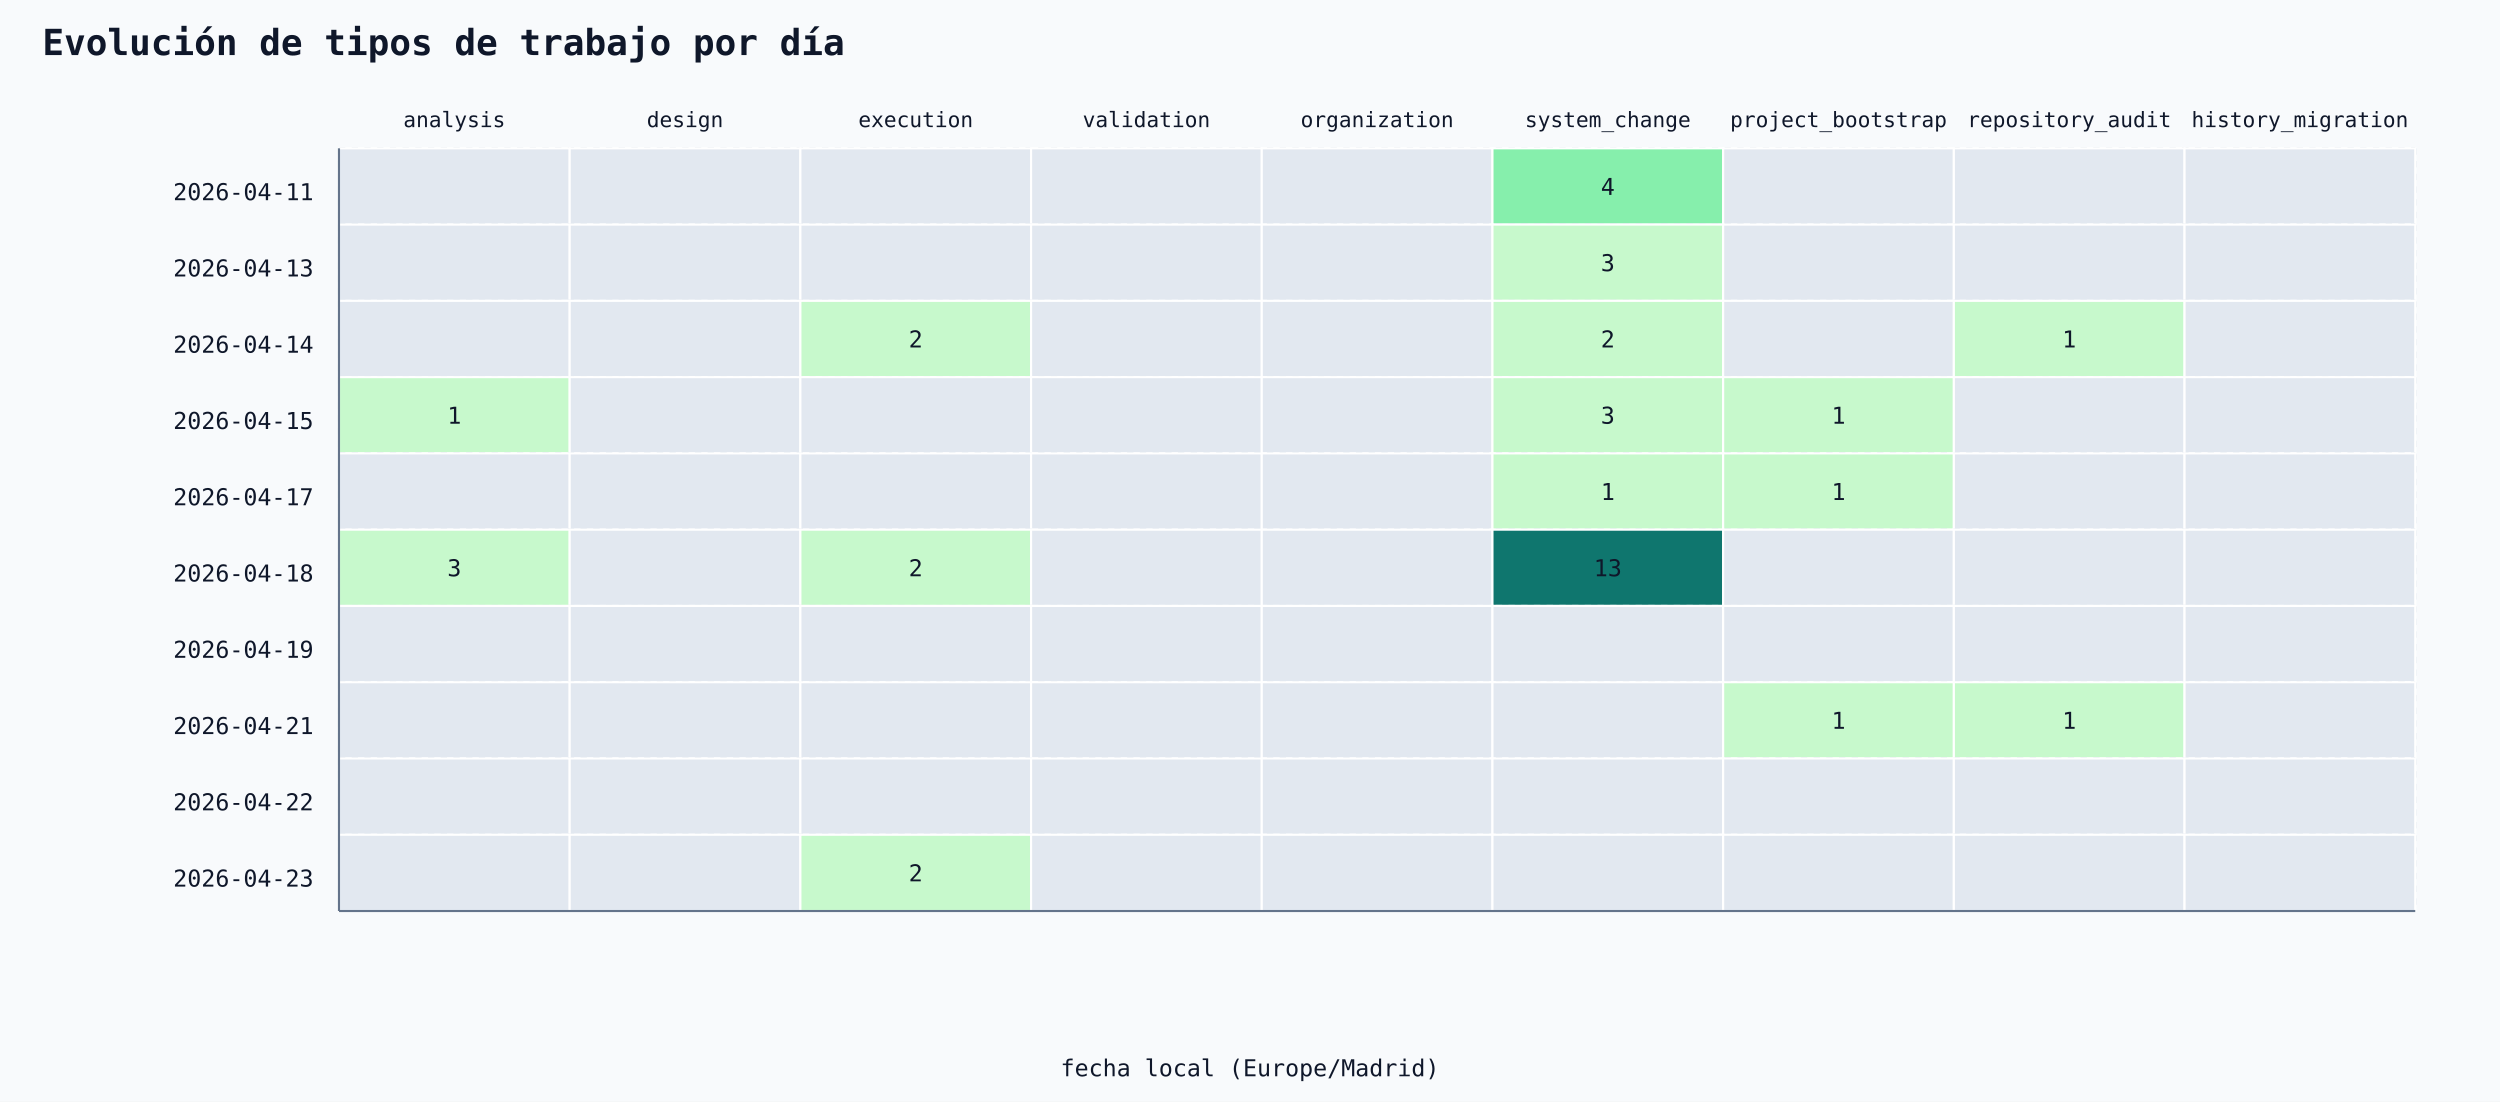
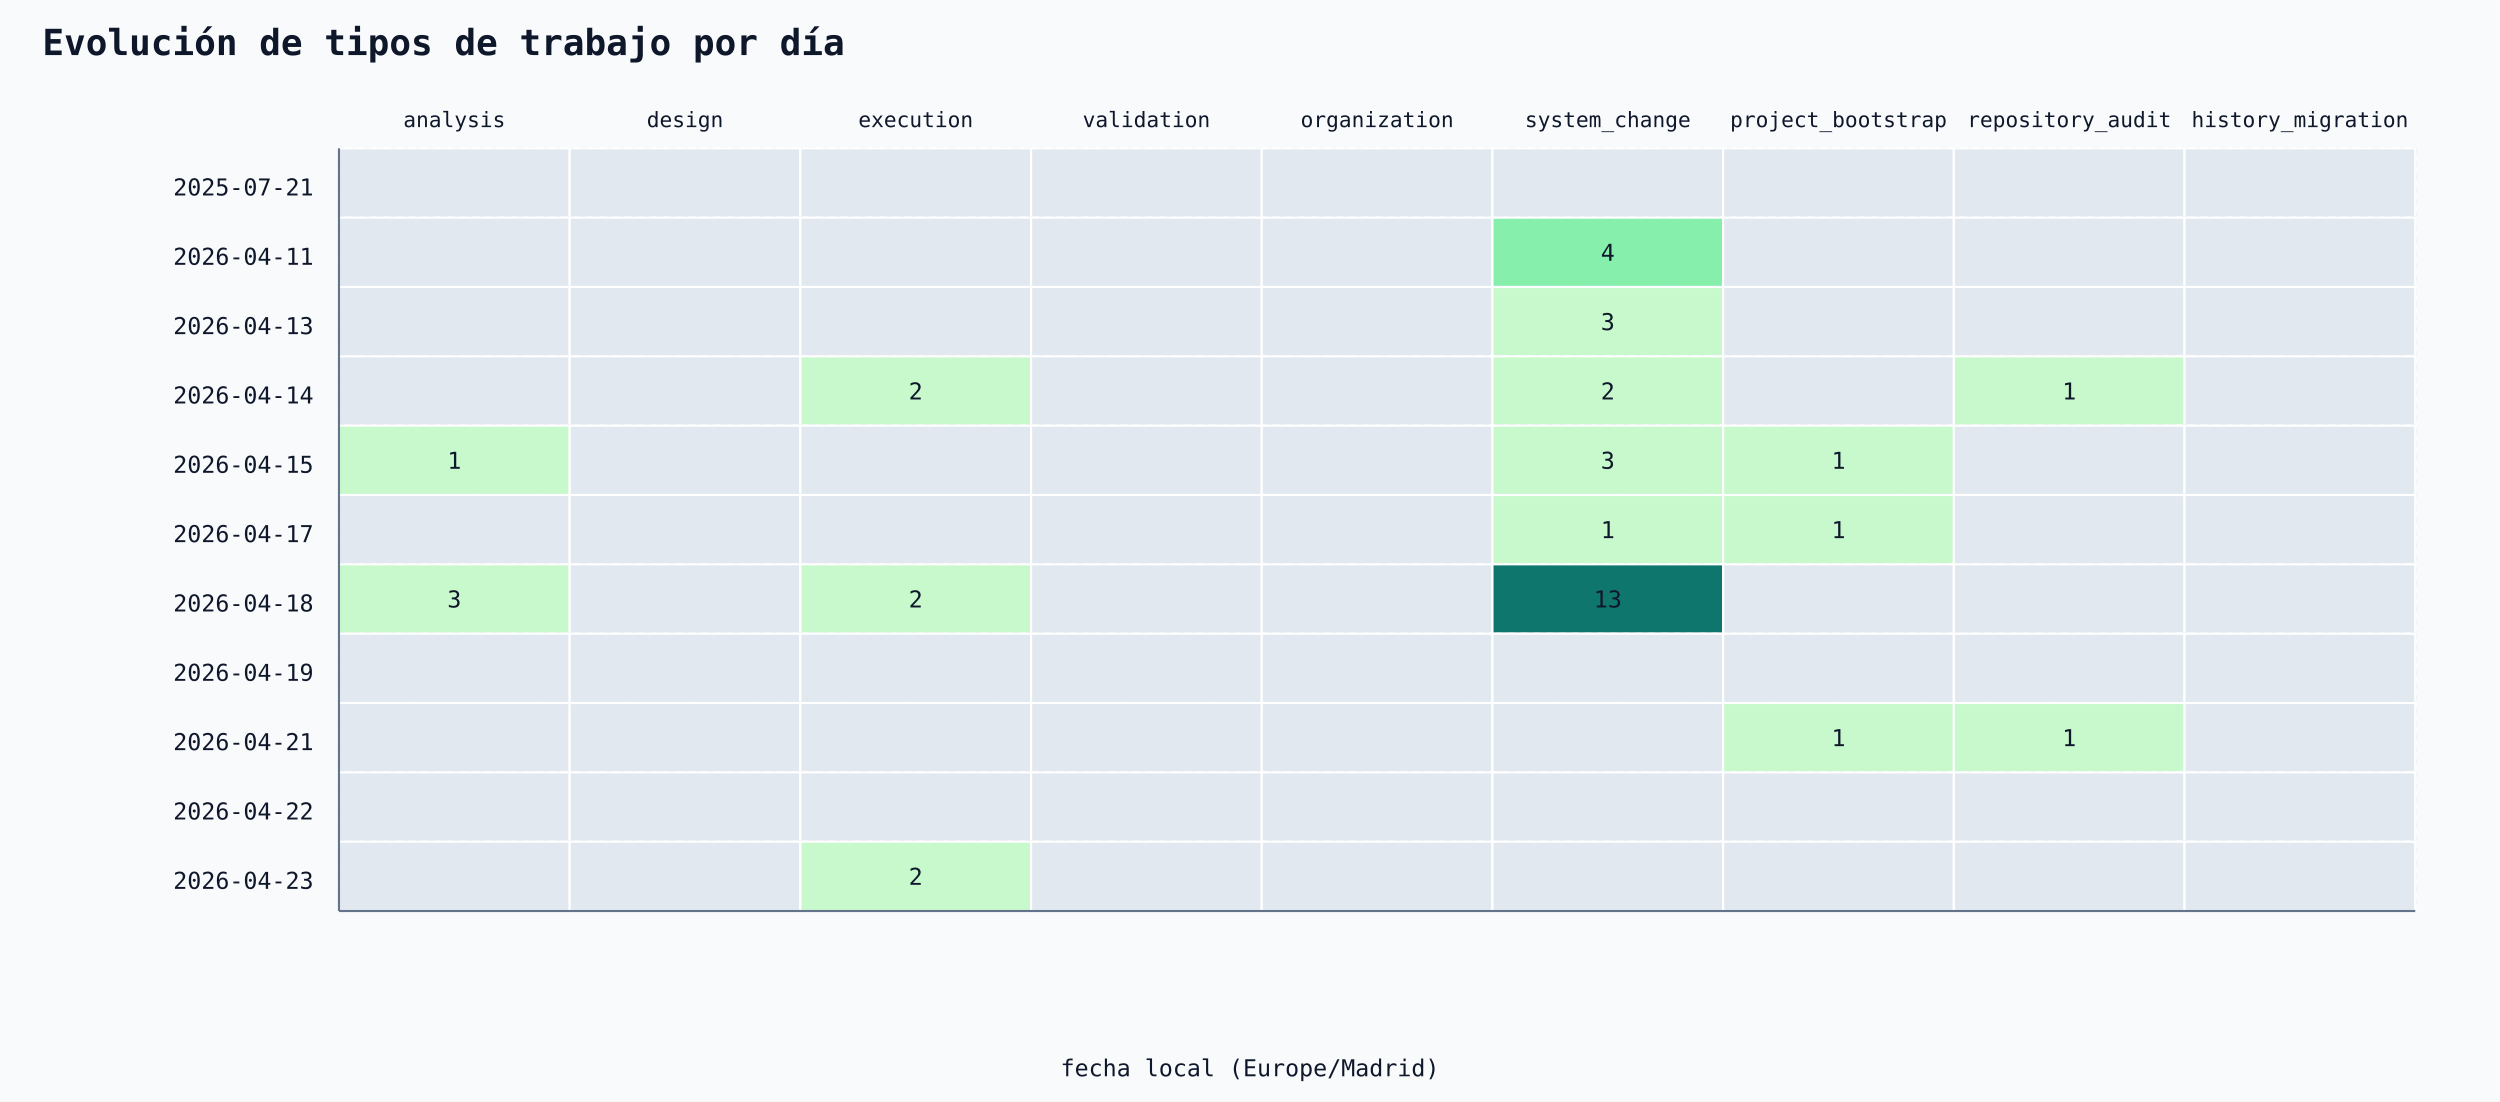
<svg xmlns="http://www.w3.org/2000/svg" width="1180" height="520" viewBox="0 0 1180 520">
  <style>
text { font-family: Menlo, Consolas, monospace; fill: #0f172a; }
.axis { stroke: #64748b; stroke-width: 1; }
.grid { stroke: #cbd5e1; stroke-width: 1; stroke-dasharray: 3 3; }
.title { font-size: 17px; font-weight: 700; }
.label { font-size: 11px; }
.small { font-size: 10px; }
</style>
  <rect x="0" y="0" width="1180" height="520" fill="#f8fafc" />
  <text x="20" y="26" class="title">Evolución de tipos de trabajo por día</text>
  <line x1="160.00" y1="70" x2="160.00" y2="430" class="grid" />
  <line x1="356.00" y1="70" x2="356.00" y2="430" class="grid" />
  <line x1="552.00" y1="70" x2="552.00" y2="430" class="grid" />
  <line x1="748.00" y1="70" x2="748.00" y2="430" class="grid" />
  <line x1="944.00" y1="70" x2="944.00" y2="430" class="grid" />
  <line x1="1140.00" y1="70" x2="1140.00" y2="430" class="grid" />
  <line x1="160" y1="70.00" x2="1140" y2="70.00" class="grid" />
-   <text x="148" y="94.48" text-anchor="end" class="label">2026-04-11</text>
-   <rect x="160.00" y="70.00" width="108.89" height="36.00" fill="#e2e8f0" stroke="#ffffff" stroke-width="1" />
-   <rect x="268.89" y="70.00" width="108.89" height="36.00" fill="#e2e8f0" stroke="#ffffff" stroke-width="1" />
-   <rect x="377.78" y="70.00" width="108.89" height="36.00" fill="#e2e8f0" stroke="#ffffff" stroke-width="1" />
-   <rect x="486.67" y="70.00" width="108.89" height="36.00" fill="#e2e8f0" stroke="#ffffff" stroke-width="1" />
-   <rect x="595.56" y="70.00" width="108.89" height="36.00" fill="#e2e8f0" stroke="#ffffff" stroke-width="1" />
-   <rect x="704.44" y="70.00" width="108.89" height="36.00" fill="#86efac" stroke="#ffffff" stroke-width="1" />
-   <text x="758.89" y="92.00" text-anchor="middle" class="label">4</text>
-   <rect x="813.33" y="70.00" width="108.89" height="36.00" fill="#e2e8f0" stroke="#ffffff" stroke-width="1" />
-   <rect x="922.22" y="70.00" width="108.89" height="36.00" fill="#e2e8f0" stroke="#ffffff" stroke-width="1" />
-   <rect x="1031.11" y="70.00" width="108.89" height="36.00" fill="#e2e8f0" stroke="#ffffff" stroke-width="1" />
-   <line x1="160" y1="106.00" x2="1140" y2="106.00" class="grid" />
-   <text x="148" y="130.48" text-anchor="end" class="label">2026-04-13</text>
-   <rect x="160.00" y="106.00" width="108.89" height="36.00" fill="#e2e8f0" stroke="#ffffff" stroke-width="1" />
-   <rect x="268.89" y="106.00" width="108.89" height="36.00" fill="#e2e8f0" stroke="#ffffff" stroke-width="1" />
-   <rect x="377.78" y="106.00" width="108.89" height="36.00" fill="#e2e8f0" stroke="#ffffff" stroke-width="1" />
-   <rect x="486.67" y="106.00" width="108.89" height="36.00" fill="#e2e8f0" stroke="#ffffff" stroke-width="1" />
-   <rect x="595.56" y="106.00" width="108.89" height="36.00" fill="#e2e8f0" stroke="#ffffff" stroke-width="1" />
-   <rect x="704.44" y="106.00" width="108.89" height="36.00" fill="#c7f9cc" stroke="#ffffff" stroke-width="1" />
-   <text x="758.89" y="128.00" text-anchor="middle" class="label">3</text>
-   <rect x="813.33" y="106.00" width="108.89" height="36.00" fill="#e2e8f0" stroke="#ffffff" stroke-width="1" />
-   <rect x="922.22" y="106.00" width="108.89" height="36.00" fill="#e2e8f0" stroke="#ffffff" stroke-width="1" />
-   <rect x="1031.11" y="106.00" width="108.89" height="36.00" fill="#e2e8f0" stroke="#ffffff" stroke-width="1" />
-   <line x1="160" y1="142.00" x2="1140" y2="142.00" class="grid" />
-   <text x="148" y="166.48" text-anchor="end" class="label">2026-04-14</text>
-   <rect x="160.00" y="142.00" width="108.89" height="36.00" fill="#e2e8f0" stroke="#ffffff" stroke-width="1" />
-   <rect x="268.89" y="142.00" width="108.89" height="36.00" fill="#e2e8f0" stroke="#ffffff" stroke-width="1" />
-   <rect x="377.78" y="142.00" width="108.89" height="36.00" fill="#c7f9cc" stroke="#ffffff" stroke-width="1" />
-   <text x="432.22" y="164.00" text-anchor="middle" class="label">2</text>
-   <rect x="486.67" y="142.00" width="108.89" height="36.00" fill="#e2e8f0" stroke="#ffffff" stroke-width="1" />
-   <rect x="595.56" y="142.00" width="108.89" height="36.00" fill="#e2e8f0" stroke="#ffffff" stroke-width="1" />
-   <rect x="704.44" y="142.00" width="108.89" height="36.00" fill="#c7f9cc" stroke="#ffffff" stroke-width="1" />
-   <text x="758.89" y="164.00" text-anchor="middle" class="label">2</text>
-   <rect x="813.33" y="142.00" width="108.89" height="36.00" fill="#e2e8f0" stroke="#ffffff" stroke-width="1" />
-   <rect x="922.22" y="142.00" width="108.89" height="36.00" fill="#c7f9cc" stroke="#ffffff" stroke-width="1" />
-   <text x="976.67" y="164.00" text-anchor="middle" class="label">1</text>
-   <rect x="1031.11" y="142.00" width="108.89" height="36.00" fill="#e2e8f0" stroke="#ffffff" stroke-width="1" />
-   <line x1="160" y1="178.00" x2="1140" y2="178.00" class="grid" />
-   <text x="148" y="202.48" text-anchor="end" class="label">2026-04-15</text>
-   <rect x="160.00" y="178.00" width="108.89" height="36.00" fill="#c7f9cc" stroke="#ffffff" stroke-width="1" />
-   <text x="214.44" y="200.00" text-anchor="middle" class="label">1</text>
-   <rect x="268.89" y="178.00" width="108.89" height="36.00" fill="#e2e8f0" stroke="#ffffff" stroke-width="1" />
-   <rect x="377.78" y="178.00" width="108.89" height="36.00" fill="#e2e8f0" stroke="#ffffff" stroke-width="1" />
-   <rect x="486.67" y="178.00" width="108.89" height="36.00" fill="#e2e8f0" stroke="#ffffff" stroke-width="1" />
-   <rect x="595.56" y="178.00" width="108.89" height="36.00" fill="#e2e8f0" stroke="#ffffff" stroke-width="1" />
-   <rect x="704.44" y="178.00" width="108.89" height="36.00" fill="#c7f9cc" stroke="#ffffff" stroke-width="1" />
-   <text x="758.89" y="200.00" text-anchor="middle" class="label">3</text>
-   <rect x="813.33" y="178.00" width="108.89" height="36.00" fill="#c7f9cc" stroke="#ffffff" stroke-width="1" />
-   <text x="867.78" y="200.00" text-anchor="middle" class="label">1</text>
-   <rect x="922.22" y="178.00" width="108.89" height="36.00" fill="#e2e8f0" stroke="#ffffff" stroke-width="1" />
-   <rect x="1031.11" y="178.00" width="108.89" height="36.00" fill="#e2e8f0" stroke="#ffffff" stroke-width="1" />
-   <line x1="160" y1="214.00" x2="1140" y2="214.00" class="grid" />
-   <text x="148" y="238.48" text-anchor="end" class="label">2026-04-17</text>
-   <rect x="160.00" y="214.00" width="108.89" height="36.00" fill="#e2e8f0" stroke="#ffffff" stroke-width="1" />
-   <rect x="268.89" y="214.00" width="108.89" height="36.00" fill="#e2e8f0" stroke="#ffffff" stroke-width="1" />
-   <rect x="377.78" y="214.00" width="108.89" height="36.00" fill="#e2e8f0" stroke="#ffffff" stroke-width="1" />
-   <rect x="486.67" y="214.00" width="108.89" height="36.00" fill="#e2e8f0" stroke="#ffffff" stroke-width="1" />
-   <rect x="595.56" y="214.00" width="108.89" height="36.00" fill="#e2e8f0" stroke="#ffffff" stroke-width="1" />
-   <rect x="704.44" y="214.00" width="108.89" height="36.00" fill="#c7f9cc" stroke="#ffffff" stroke-width="1" />
-   <text x="758.89" y="236.00" text-anchor="middle" class="label">1</text>
-   <rect x="813.33" y="214.00" width="108.89" height="36.00" fill="#c7f9cc" stroke="#ffffff" stroke-width="1" />
-   <text x="867.78" y="236.00" text-anchor="middle" class="label">1</text>
-   <rect x="922.22" y="214.00" width="108.89" height="36.00" fill="#e2e8f0" stroke="#ffffff" stroke-width="1" />
-   <rect x="1031.11" y="214.00" width="108.89" height="36.00" fill="#e2e8f0" stroke="#ffffff" stroke-width="1" />
-   <line x1="160" y1="250.00" x2="1140" y2="250.00" class="grid" />
-   <text x="148" y="274.48" text-anchor="end" class="label">2026-04-18</text>
-   <rect x="160.00" y="250.00" width="108.89" height="36.00" fill="#c7f9cc" stroke="#ffffff" stroke-width="1" />
-   <text x="214.44" y="272.00" text-anchor="middle" class="label">3</text>
-   <rect x="268.89" y="250.00" width="108.89" height="36.00" fill="#e2e8f0" stroke="#ffffff" stroke-width="1" />
-   <rect x="377.78" y="250.00" width="108.89" height="36.00" fill="#c7f9cc" stroke="#ffffff" stroke-width="1" />
-   <text x="432.22" y="272.00" text-anchor="middle" class="label">2</text>
-   <rect x="486.67" y="250.00" width="108.89" height="36.00" fill="#e2e8f0" stroke="#ffffff" stroke-width="1" />
-   <rect x="595.56" y="250.00" width="108.89" height="36.00" fill="#e2e8f0" stroke="#ffffff" stroke-width="1" />
-   <rect x="704.44" y="250.00" width="108.89" height="36.00" fill="#0f766e" stroke="#ffffff" stroke-width="1" />
-   <text x="758.89" y="272.00" text-anchor="middle" class="label">13</text>
-   <rect x="813.33" y="250.00" width="108.89" height="36.00" fill="#e2e8f0" stroke="#ffffff" stroke-width="1" />
-   <rect x="922.22" y="250.00" width="108.89" height="36.00" fill="#e2e8f0" stroke="#ffffff" stroke-width="1" />
-   <rect x="1031.11" y="250.00" width="108.89" height="36.00" fill="#e2e8f0" stroke="#ffffff" stroke-width="1" />
-   <line x1="160" y1="286.00" x2="1140" y2="286.00" class="grid" />
-   <text x="148" y="310.48" text-anchor="end" class="label">2026-04-19</text>
-   <rect x="160.00" y="286.00" width="108.89" height="36.00" fill="#e2e8f0" stroke="#ffffff" stroke-width="1" />
-   <rect x="268.89" y="286.00" width="108.89" height="36.00" fill="#e2e8f0" stroke="#ffffff" stroke-width="1" />
-   <rect x="377.78" y="286.00" width="108.89" height="36.00" fill="#e2e8f0" stroke="#ffffff" stroke-width="1" />
-   <rect x="486.67" y="286.00" width="108.89" height="36.00" fill="#e2e8f0" stroke="#ffffff" stroke-width="1" />
-   <rect x="595.56" y="286.00" width="108.89" height="36.00" fill="#e2e8f0" stroke="#ffffff" stroke-width="1" />
-   <rect x="704.44" y="286.00" width="108.89" height="36.00" fill="#e2e8f0" stroke="#ffffff" stroke-width="1" />
-   <rect x="813.33" y="286.00" width="108.89" height="36.00" fill="#e2e8f0" stroke="#ffffff" stroke-width="1" />
-   <rect x="922.22" y="286.00" width="108.89" height="36.00" fill="#e2e8f0" stroke="#ffffff" stroke-width="1" />
-   <rect x="1031.11" y="286.00" width="108.89" height="36.00" fill="#e2e8f0" stroke="#ffffff" stroke-width="1" />
-   <line x1="160" y1="322.00" x2="1140" y2="322.00" class="grid" />
-   <text x="148" y="346.48" text-anchor="end" class="label">2026-04-21</text>
-   <rect x="160.00" y="322.00" width="108.89" height="36.00" fill="#e2e8f0" stroke="#ffffff" stroke-width="1" />
-   <rect x="268.89" y="322.00" width="108.89" height="36.00" fill="#e2e8f0" stroke="#ffffff" stroke-width="1" />
-   <rect x="377.78" y="322.00" width="108.89" height="36.00" fill="#e2e8f0" stroke="#ffffff" stroke-width="1" />
-   <rect x="486.67" y="322.00" width="108.89" height="36.00" fill="#e2e8f0" stroke="#ffffff" stroke-width="1" />
-   <rect x="595.56" y="322.00" width="108.89" height="36.00" fill="#e2e8f0" stroke="#ffffff" stroke-width="1" />
-   <rect x="704.44" y="322.00" width="108.89" height="36.00" fill="#e2e8f0" stroke="#ffffff" stroke-width="1" />
-   <rect x="813.33" y="322.00" width="108.89" height="36.00" fill="#c7f9cc" stroke="#ffffff" stroke-width="1" />
-   <text x="867.78" y="344.00" text-anchor="middle" class="label">1</text>
-   <rect x="922.22" y="322.00" width="108.89" height="36.00" fill="#c7f9cc" stroke="#ffffff" stroke-width="1" />
-   <text x="976.67" y="344.00" text-anchor="middle" class="label">1</text>
-   <rect x="1031.11" y="322.00" width="108.89" height="36.00" fill="#e2e8f0" stroke="#ffffff" stroke-width="1" />
-   <line x1="160" y1="358.00" x2="1140" y2="358.00" class="grid" />
-   <text x="148" y="382.48" text-anchor="end" class="label">2026-04-22</text>
-   <rect x="160.00" y="358.00" width="108.89" height="36.00" fill="#e2e8f0" stroke="#ffffff" stroke-width="1" />
-   <rect x="268.89" y="358.00" width="108.89" height="36.00" fill="#e2e8f0" stroke="#ffffff" stroke-width="1" />
-   <rect x="377.78" y="358.00" width="108.89" height="36.00" fill="#e2e8f0" stroke="#ffffff" stroke-width="1" />
-   <rect x="486.67" y="358.00" width="108.89" height="36.00" fill="#e2e8f0" stroke="#ffffff" stroke-width="1" />
-   <rect x="595.56" y="358.00" width="108.89" height="36.00" fill="#e2e8f0" stroke="#ffffff" stroke-width="1" />
-   <rect x="704.44" y="358.00" width="108.89" height="36.00" fill="#e2e8f0" stroke="#ffffff" stroke-width="1" />
-   <rect x="813.33" y="358.00" width="108.89" height="36.00" fill="#e2e8f0" stroke="#ffffff" stroke-width="1" />
-   <rect x="922.22" y="358.00" width="108.89" height="36.00" fill="#e2e8f0" stroke="#ffffff" stroke-width="1" />
-   <rect x="1031.11" y="358.00" width="108.89" height="36.00" fill="#e2e8f0" stroke="#ffffff" stroke-width="1" />
-   <line x1="160" y1="394.00" x2="1140" y2="394.00" class="grid" />
-   <text x="148" y="418.48" text-anchor="end" class="label">2026-04-23</text>
-   <rect x="160.00" y="394.00" width="108.89" height="36.00" fill="#e2e8f0" stroke="#ffffff" stroke-width="1" />
-   <rect x="268.89" y="394.00" width="108.89" height="36.00" fill="#e2e8f0" stroke="#ffffff" stroke-width="1" />
-   <rect x="377.78" y="394.00" width="108.89" height="36.00" fill="#c7f9cc" stroke="#ffffff" stroke-width="1" />
-   <text x="432.22" y="416.00" text-anchor="middle" class="label">2</text>
-   <rect x="486.67" y="394.00" width="108.89" height="36.00" fill="#e2e8f0" stroke="#ffffff" stroke-width="1" />
-   <rect x="595.56" y="394.00" width="108.89" height="36.00" fill="#e2e8f0" stroke="#ffffff" stroke-width="1" />
-   <rect x="704.44" y="394.00" width="108.89" height="36.00" fill="#e2e8f0" stroke="#ffffff" stroke-width="1" />
-   <rect x="813.33" y="394.00" width="108.89" height="36.00" fill="#e2e8f0" stroke="#ffffff" stroke-width="1" />
-   <rect x="922.22" y="394.00" width="108.89" height="36.00" fill="#e2e8f0" stroke="#ffffff" stroke-width="1" />
-   <rect x="1031.11" y="394.00" width="108.89" height="36.00" fill="#e2e8f0" stroke="#ffffff" stroke-width="1" />
+   <text x="148" y="92.25" text-anchor="end" class="label">2025-07-21</text>
+   <rect x="160.00" y="70.00" width="108.89" height="32.73" fill="#e2e8f0" stroke="#ffffff" stroke-width="1" />
+   <rect x="268.89" y="70.00" width="108.89" height="32.73" fill="#e2e8f0" stroke="#ffffff" stroke-width="1" />
+   <rect x="377.78" y="70.00" width="108.89" height="32.73" fill="#e2e8f0" stroke="#ffffff" stroke-width="1" />
+   <rect x="486.67" y="70.00" width="108.89" height="32.73" fill="#e2e8f0" stroke="#ffffff" stroke-width="1" />
+   <rect x="595.56" y="70.00" width="108.89" height="32.73" fill="#e2e8f0" stroke="#ffffff" stroke-width="1" />
+   <rect x="704.44" y="70.00" width="108.89" height="32.73" fill="#e2e8f0" stroke="#ffffff" stroke-width="1" />
+   <rect x="813.33" y="70.00" width="108.89" height="32.73" fill="#e2e8f0" stroke="#ffffff" stroke-width="1" />
+   <rect x="922.22" y="70.00" width="108.89" height="32.73" fill="#e2e8f0" stroke="#ffffff" stroke-width="1" />
+   <rect x="1031.11" y="70.00" width="108.89" height="32.73" fill="#e2e8f0" stroke="#ffffff" stroke-width="1" />
+   <line x1="160" y1="102.73" x2="1140" y2="102.73" class="grid" />
+   <text x="148" y="124.98" text-anchor="end" class="label">2026-04-11</text>
+   <rect x="160.00" y="102.73" width="108.89" height="32.73" fill="#e2e8f0" stroke="#ffffff" stroke-width="1" />
+   <rect x="268.89" y="102.73" width="108.89" height="32.73" fill="#e2e8f0" stroke="#ffffff" stroke-width="1" />
+   <rect x="377.78" y="102.73" width="108.89" height="32.73" fill="#e2e8f0" stroke="#ffffff" stroke-width="1" />
+   <rect x="486.67" y="102.73" width="108.89" height="32.73" fill="#e2e8f0" stroke="#ffffff" stroke-width="1" />
+   <rect x="595.56" y="102.73" width="108.89" height="32.73" fill="#e2e8f0" stroke="#ffffff" stroke-width="1" />
+   <rect x="704.44" y="102.73" width="108.89" height="32.73" fill="#86efac" stroke="#ffffff" stroke-width="1" />
+   <text x="758.89" y="123.09" text-anchor="middle" class="label">4</text>
+   <rect x="813.33" y="102.73" width="108.89" height="32.73" fill="#e2e8f0" stroke="#ffffff" stroke-width="1" />
+   <rect x="922.22" y="102.73" width="108.89" height="32.73" fill="#e2e8f0" stroke="#ffffff" stroke-width="1" />
+   <rect x="1031.11" y="102.73" width="108.89" height="32.73" fill="#e2e8f0" stroke="#ffffff" stroke-width="1" />
+   <line x1="160" y1="135.45" x2="1140" y2="135.45" class="grid" />
+   <text x="148" y="157.71" text-anchor="end" class="label">2026-04-13</text>
+   <rect x="160.00" y="135.45" width="108.89" height="32.73" fill="#e2e8f0" stroke="#ffffff" stroke-width="1" />
+   <rect x="268.89" y="135.45" width="108.89" height="32.73" fill="#e2e8f0" stroke="#ffffff" stroke-width="1" />
+   <rect x="377.78" y="135.45" width="108.89" height="32.73" fill="#e2e8f0" stroke="#ffffff" stroke-width="1" />
+   <rect x="486.67" y="135.45" width="108.89" height="32.73" fill="#e2e8f0" stroke="#ffffff" stroke-width="1" />
+   <rect x="595.56" y="135.45" width="108.89" height="32.73" fill="#e2e8f0" stroke="#ffffff" stroke-width="1" />
+   <rect x="704.44" y="135.45" width="108.89" height="32.73" fill="#c7f9cc" stroke="#ffffff" stroke-width="1" />
+   <text x="758.89" y="155.82" text-anchor="middle" class="label">3</text>
+   <rect x="813.33" y="135.45" width="108.89" height="32.73" fill="#e2e8f0" stroke="#ffffff" stroke-width="1" />
+   <rect x="922.22" y="135.45" width="108.89" height="32.73" fill="#e2e8f0" stroke="#ffffff" stroke-width="1" />
+   <rect x="1031.11" y="135.45" width="108.89" height="32.73" fill="#e2e8f0" stroke="#ffffff" stroke-width="1" />
+   <line x1="160" y1="168.18" x2="1140" y2="168.18" class="grid" />
+   <text x="148" y="190.44" text-anchor="end" class="label">2026-04-14</text>
+   <rect x="160.00" y="168.18" width="108.89" height="32.73" fill="#e2e8f0" stroke="#ffffff" stroke-width="1" />
+   <rect x="268.89" y="168.18" width="108.89" height="32.73" fill="#e2e8f0" stroke="#ffffff" stroke-width="1" />
+   <rect x="377.78" y="168.18" width="108.89" height="32.73" fill="#c7f9cc" stroke="#ffffff" stroke-width="1" />
+   <text x="432.22" y="188.55" text-anchor="middle" class="label">2</text>
+   <rect x="486.67" y="168.18" width="108.89" height="32.73" fill="#e2e8f0" stroke="#ffffff" stroke-width="1" />
+   <rect x="595.56" y="168.18" width="108.89" height="32.73" fill="#e2e8f0" stroke="#ffffff" stroke-width="1" />
+   <rect x="704.44" y="168.18" width="108.89" height="32.73" fill="#c7f9cc" stroke="#ffffff" stroke-width="1" />
+   <text x="758.89" y="188.55" text-anchor="middle" class="label">2</text>
+   <rect x="813.33" y="168.18" width="108.89" height="32.73" fill="#e2e8f0" stroke="#ffffff" stroke-width="1" />
+   <rect x="922.22" y="168.18" width="108.89" height="32.73" fill="#c7f9cc" stroke="#ffffff" stroke-width="1" />
+   <text x="976.67" y="188.55" text-anchor="middle" class="label">1</text>
+   <rect x="1031.11" y="168.18" width="108.89" height="32.73" fill="#e2e8f0" stroke="#ffffff" stroke-width="1" />
+   <line x1="160" y1="200.91" x2="1140" y2="200.91" class="grid" />
+   <text x="148" y="223.16" text-anchor="end" class="label">2026-04-15</text>
+   <rect x="160.00" y="200.91" width="108.89" height="32.73" fill="#c7f9cc" stroke="#ffffff" stroke-width="1" />
+   <text x="214.44" y="221.27" text-anchor="middle" class="label">1</text>
+   <rect x="268.89" y="200.91" width="108.89" height="32.73" fill="#e2e8f0" stroke="#ffffff" stroke-width="1" />
+   <rect x="377.78" y="200.91" width="108.89" height="32.73" fill="#e2e8f0" stroke="#ffffff" stroke-width="1" />
+   <rect x="486.67" y="200.91" width="108.89" height="32.73" fill="#e2e8f0" stroke="#ffffff" stroke-width="1" />
+   <rect x="595.56" y="200.91" width="108.89" height="32.73" fill="#e2e8f0" stroke="#ffffff" stroke-width="1" />
+   <rect x="704.44" y="200.91" width="108.89" height="32.73" fill="#c7f9cc" stroke="#ffffff" stroke-width="1" />
+   <text x="758.89" y="221.27" text-anchor="middle" class="label">3</text>
+   <rect x="813.33" y="200.91" width="108.89" height="32.73" fill="#c7f9cc" stroke="#ffffff" stroke-width="1" />
+   <text x="867.78" y="221.27" text-anchor="middle" class="label">1</text>
+   <rect x="922.22" y="200.91" width="108.89" height="32.73" fill="#e2e8f0" stroke="#ffffff" stroke-width="1" />
+   <rect x="1031.11" y="200.91" width="108.89" height="32.73" fill="#e2e8f0" stroke="#ffffff" stroke-width="1" />
+   <line x1="160" y1="233.64" x2="1140" y2="233.64" class="grid" />
+   <text x="148" y="255.89" text-anchor="end" class="label">2026-04-17</text>
+   <rect x="160.00" y="233.64" width="108.89" height="32.73" fill="#e2e8f0" stroke="#ffffff" stroke-width="1" />
+   <rect x="268.89" y="233.64" width="108.89" height="32.73" fill="#e2e8f0" stroke="#ffffff" stroke-width="1" />
+   <rect x="377.78" y="233.64" width="108.89" height="32.73" fill="#e2e8f0" stroke="#ffffff" stroke-width="1" />
+   <rect x="486.67" y="233.64" width="108.89" height="32.73" fill="#e2e8f0" stroke="#ffffff" stroke-width="1" />
+   <rect x="595.56" y="233.64" width="108.89" height="32.73" fill="#e2e8f0" stroke="#ffffff" stroke-width="1" />
+   <rect x="704.44" y="233.64" width="108.89" height="32.73" fill="#c7f9cc" stroke="#ffffff" stroke-width="1" />
+   <text x="758.89" y="254.00" text-anchor="middle" class="label">1</text>
+   <rect x="813.33" y="233.64" width="108.89" height="32.73" fill="#c7f9cc" stroke="#ffffff" stroke-width="1" />
+   <text x="867.78" y="254.00" text-anchor="middle" class="label">1</text>
+   <rect x="922.22" y="233.64" width="108.89" height="32.73" fill="#e2e8f0" stroke="#ffffff" stroke-width="1" />
+   <rect x="1031.11" y="233.64" width="108.89" height="32.73" fill="#e2e8f0" stroke="#ffffff" stroke-width="1" />
+   <line x1="160" y1="266.36" x2="1140" y2="266.36" class="grid" />
+   <text x="148" y="288.62" text-anchor="end" class="label">2026-04-18</text>
+   <rect x="160.00" y="266.36" width="108.89" height="32.73" fill="#c7f9cc" stroke="#ffffff" stroke-width="1" />
+   <text x="214.44" y="286.73" text-anchor="middle" class="label">3</text>
+   <rect x="268.89" y="266.36" width="108.89" height="32.73" fill="#e2e8f0" stroke="#ffffff" stroke-width="1" />
+   <rect x="377.78" y="266.36" width="108.89" height="32.73" fill="#c7f9cc" stroke="#ffffff" stroke-width="1" />
+   <text x="432.22" y="286.73" text-anchor="middle" class="label">2</text>
+   <rect x="486.67" y="266.36" width="108.89" height="32.73" fill="#e2e8f0" stroke="#ffffff" stroke-width="1" />
+   <rect x="595.56" y="266.36" width="108.89" height="32.73" fill="#e2e8f0" stroke="#ffffff" stroke-width="1" />
+   <rect x="704.44" y="266.36" width="108.89" height="32.73" fill="#0f766e" stroke="#ffffff" stroke-width="1" />
+   <text x="758.89" y="286.73" text-anchor="middle" class="label">13</text>
+   <rect x="813.33" y="266.36" width="108.89" height="32.73" fill="#e2e8f0" stroke="#ffffff" stroke-width="1" />
+   <rect x="922.22" y="266.36" width="108.89" height="32.73" fill="#e2e8f0" stroke="#ffffff" stroke-width="1" />
+   <rect x="1031.11" y="266.36" width="108.89" height="32.73" fill="#e2e8f0" stroke="#ffffff" stroke-width="1" />
+   <line x1="160" y1="299.09" x2="1140" y2="299.09" class="grid" />
+   <text x="148" y="321.35" text-anchor="end" class="label">2026-04-19</text>
+   <rect x="160.00" y="299.09" width="108.89" height="32.73" fill="#e2e8f0" stroke="#ffffff" stroke-width="1" />
+   <rect x="268.89" y="299.09" width="108.89" height="32.73" fill="#e2e8f0" stroke="#ffffff" stroke-width="1" />
+   <rect x="377.78" y="299.09" width="108.89" height="32.73" fill="#e2e8f0" stroke="#ffffff" stroke-width="1" />
+   <rect x="486.67" y="299.09" width="108.89" height="32.73" fill="#e2e8f0" stroke="#ffffff" stroke-width="1" />
+   <rect x="595.56" y="299.09" width="108.89" height="32.73" fill="#e2e8f0" stroke="#ffffff" stroke-width="1" />
+   <rect x="704.44" y="299.09" width="108.89" height="32.73" fill="#e2e8f0" stroke="#ffffff" stroke-width="1" />
+   <rect x="813.33" y="299.09" width="108.89" height="32.73" fill="#e2e8f0" stroke="#ffffff" stroke-width="1" />
+   <rect x="922.22" y="299.09" width="108.89" height="32.73" fill="#e2e8f0" stroke="#ffffff" stroke-width="1" />
+   <rect x="1031.11" y="299.09" width="108.89" height="32.73" fill="#e2e8f0" stroke="#ffffff" stroke-width="1" />
+   <line x1="160" y1="331.82" x2="1140" y2="331.82" class="grid" />
+   <text x="148" y="354.07" text-anchor="end" class="label">2026-04-21</text>
+   <rect x="160.00" y="331.82" width="108.89" height="32.73" fill="#e2e8f0" stroke="#ffffff" stroke-width="1" />
+   <rect x="268.89" y="331.82" width="108.89" height="32.73" fill="#e2e8f0" stroke="#ffffff" stroke-width="1" />
+   <rect x="377.78" y="331.82" width="108.89" height="32.73" fill="#e2e8f0" stroke="#ffffff" stroke-width="1" />
+   <rect x="486.67" y="331.82" width="108.89" height="32.73" fill="#e2e8f0" stroke="#ffffff" stroke-width="1" />
+   <rect x="595.56" y="331.82" width="108.89" height="32.73" fill="#e2e8f0" stroke="#ffffff" stroke-width="1" />
+   <rect x="704.44" y="331.82" width="108.89" height="32.73" fill="#e2e8f0" stroke="#ffffff" stroke-width="1" />
+   <rect x="813.33" y="331.82" width="108.89" height="32.73" fill="#c7f9cc" stroke="#ffffff" stroke-width="1" />
+   <text x="867.78" y="352.18" text-anchor="middle" class="label">1</text>
+   <rect x="922.22" y="331.82" width="108.89" height="32.73" fill="#c7f9cc" stroke="#ffffff" stroke-width="1" />
+   <text x="976.67" y="352.18" text-anchor="middle" class="label">1</text>
+   <rect x="1031.11" y="331.82" width="108.89" height="32.73" fill="#e2e8f0" stroke="#ffffff" stroke-width="1" />
+   <line x1="160" y1="364.55" x2="1140" y2="364.55" class="grid" />
+   <text x="148" y="386.80" text-anchor="end" class="label">2026-04-22</text>
+   <rect x="160.00" y="364.55" width="108.89" height="32.73" fill="#e2e8f0" stroke="#ffffff" stroke-width="1" />
+   <rect x="268.89" y="364.55" width="108.89" height="32.73" fill="#e2e8f0" stroke="#ffffff" stroke-width="1" />
+   <rect x="377.78" y="364.55" width="108.89" height="32.73" fill="#e2e8f0" stroke="#ffffff" stroke-width="1" />
+   <rect x="486.67" y="364.55" width="108.89" height="32.73" fill="#e2e8f0" stroke="#ffffff" stroke-width="1" />
+   <rect x="595.56" y="364.55" width="108.89" height="32.73" fill="#e2e8f0" stroke="#ffffff" stroke-width="1" />
+   <rect x="704.44" y="364.55" width="108.89" height="32.73" fill="#e2e8f0" stroke="#ffffff" stroke-width="1" />
+   <rect x="813.33" y="364.55" width="108.89" height="32.73" fill="#e2e8f0" stroke="#ffffff" stroke-width="1" />
+   <rect x="922.22" y="364.55" width="108.89" height="32.73" fill="#e2e8f0" stroke="#ffffff" stroke-width="1" />
+   <rect x="1031.11" y="364.55" width="108.89" height="32.73" fill="#e2e8f0" stroke="#ffffff" stroke-width="1" />
+   <line x1="160" y1="397.27" x2="1140" y2="397.27" class="grid" />
+   <text x="148" y="419.53" text-anchor="end" class="label">2026-04-23</text>
+   <rect x="160.00" y="397.27" width="108.89" height="32.73" fill="#e2e8f0" stroke="#ffffff" stroke-width="1" />
+   <rect x="268.89" y="397.27" width="108.89" height="32.73" fill="#e2e8f0" stroke="#ffffff" stroke-width="1" />
+   <rect x="377.78" y="397.27" width="108.89" height="32.73" fill="#c7f9cc" stroke="#ffffff" stroke-width="1" />
+   <text x="432.22" y="417.64" text-anchor="middle" class="label">2</text>
+   <rect x="486.67" y="397.27" width="108.89" height="32.73" fill="#e2e8f0" stroke="#ffffff" stroke-width="1" />
+   <rect x="595.56" y="397.27" width="108.89" height="32.73" fill="#e2e8f0" stroke="#ffffff" stroke-width="1" />
+   <rect x="704.44" y="397.27" width="108.89" height="32.73" fill="#e2e8f0" stroke="#ffffff" stroke-width="1" />
+   <rect x="813.33" y="397.27" width="108.89" height="32.73" fill="#e2e8f0" stroke="#ffffff" stroke-width="1" />
+   <rect x="922.22" y="397.27" width="108.89" height="32.73" fill="#e2e8f0" stroke="#ffffff" stroke-width="1" />
+   <rect x="1031.11" y="397.27" width="108.89" height="32.73" fill="#e2e8f0" stroke="#ffffff" stroke-width="1" />
  <text x="214.44" y="60" text-anchor="middle" class="small">analysis</text>
  <text x="323.33" y="60" text-anchor="middle" class="small">design</text>
  <text x="432.22" y="60" text-anchor="middle" class="small">execution</text>
  <text x="541.11" y="60" text-anchor="middle" class="small">validation</text>
  <text x="650.00" y="60" text-anchor="middle" class="small">organization</text>
  <text x="758.89" y="60" text-anchor="middle" class="small">system_change</text>
  <text x="867.78" y="60" text-anchor="middle" class="small">project_bootstrap</text>
  <text x="976.67" y="60" text-anchor="middle" class="small">repository_audit</text>
  <text x="1085.56" y="60" text-anchor="middle" class="small">history_migration</text>
  <line x1="160" y1="430" x2="1140" y2="430" class="axis" />
  <line x1="160" y1="70" x2="160" y2="430" class="axis" />
  <text x="590" y="508" text-anchor="middle" class="label">fecha local (Europe/Madrid)</text>
</svg>
